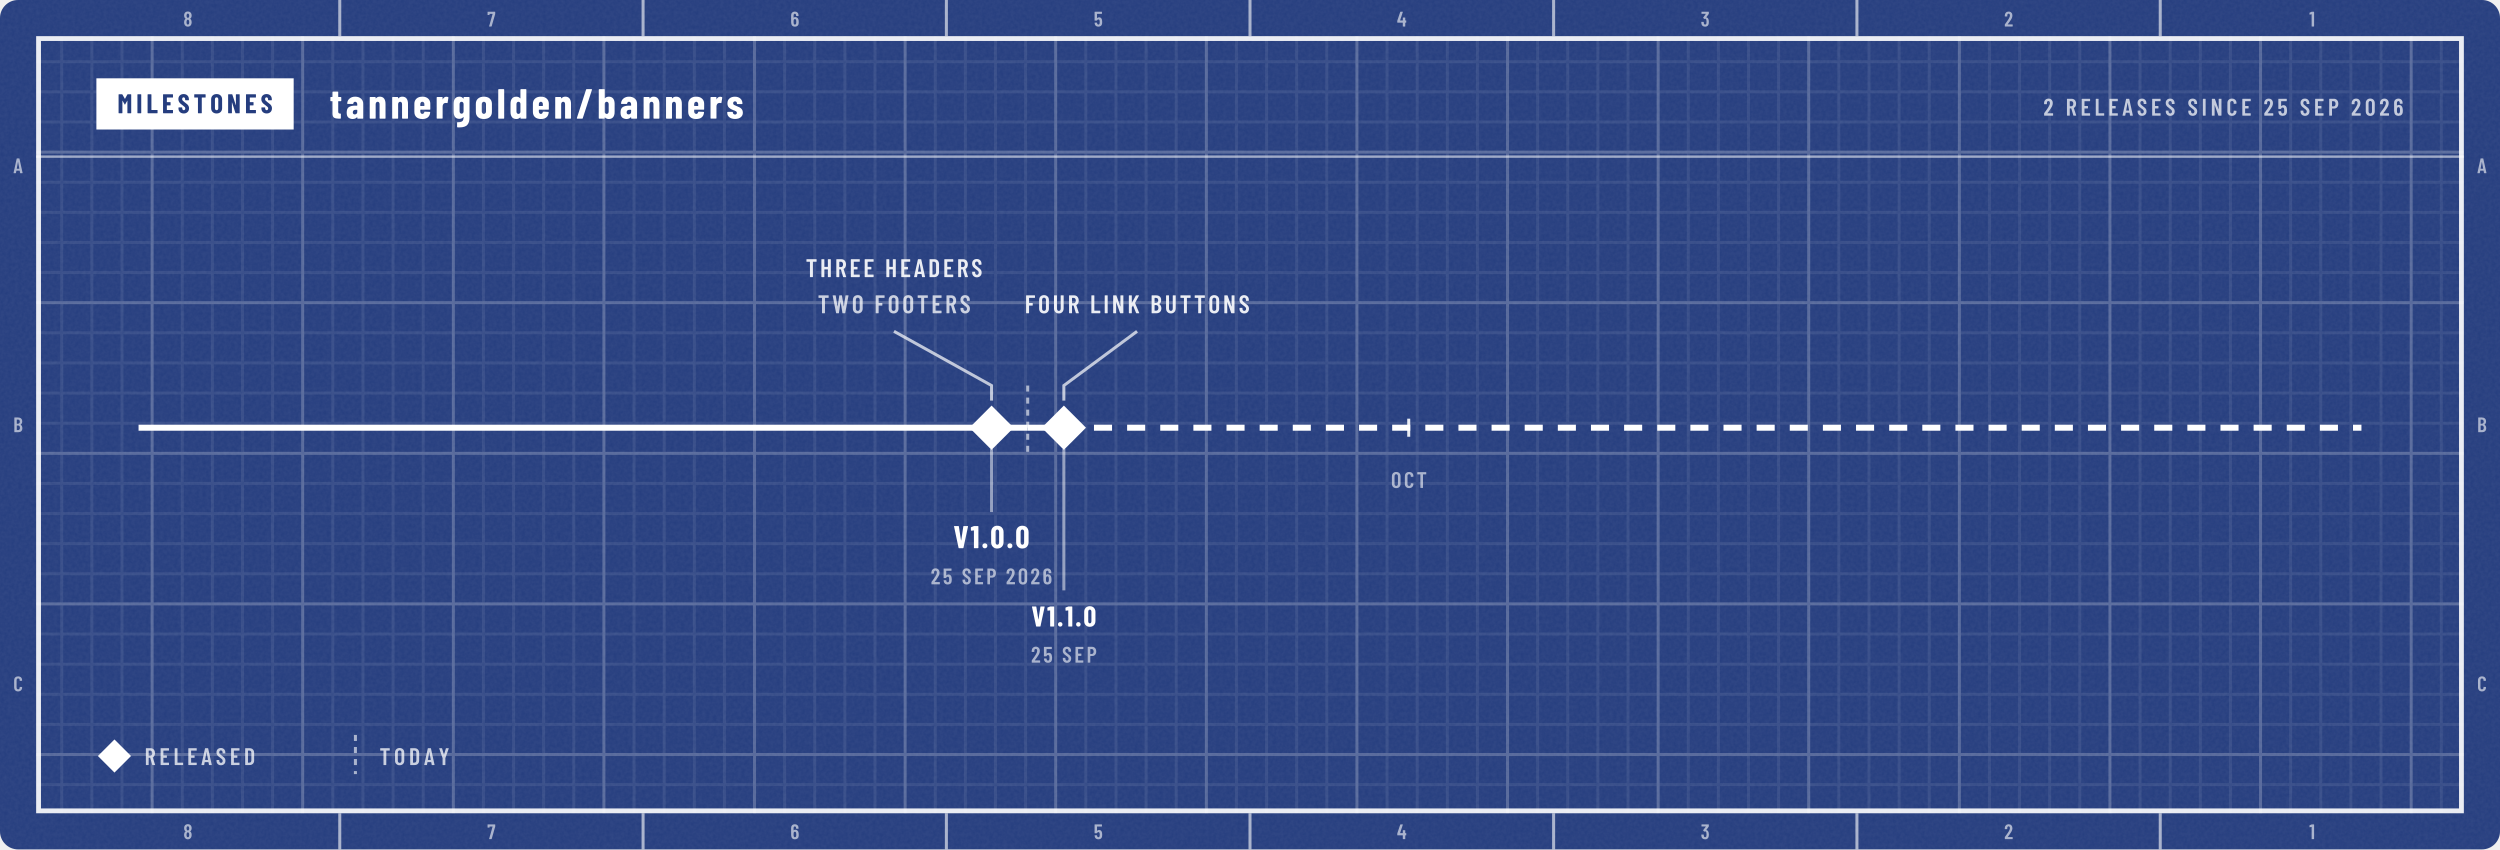
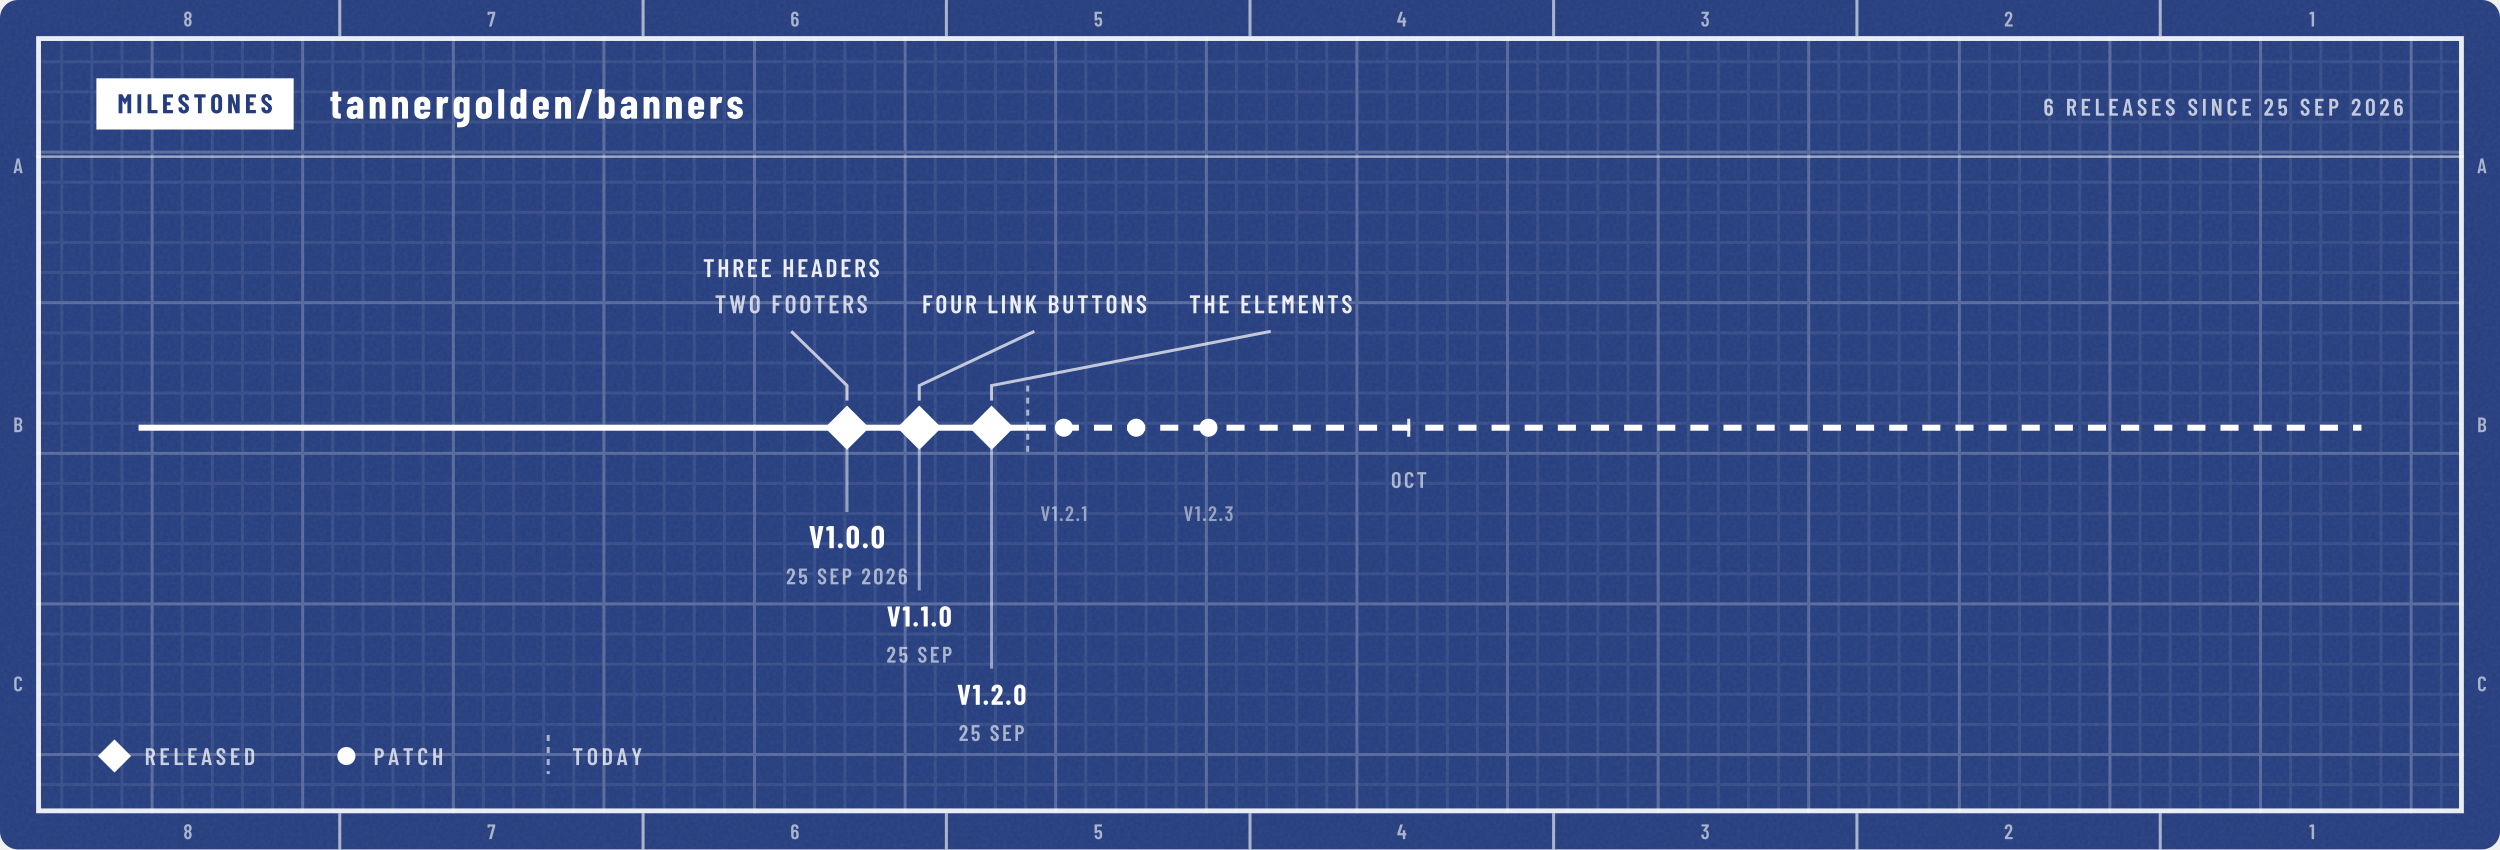
<svg xmlns="http://www.w3.org/2000/svg" width="830" height="282" viewBox="0 0 830 282" role="img" aria-labelledby="t d">
  <defs>
    <clipPath id="kc1">
      <rect x="0" y="0" width="830" height="282" rx="6" />
    </clipPath>
    <filter id="kn2" x="0" y="0" width="100%" height="100%">
      <feTurbulence type="fractalNoise" baseFrequency=".85" numOctaves="2" stitchTiles="stitch" />
      <feColorMatrix values="0 0 0 0 1 0 0 0 0 1 0 0 0 0 1 0 0 0 0.06 0" />
    </filter>
    <pattern id="kp3" width="10" height="10" patternUnits="userSpaceOnUse">
      <path d="M10 .5H.5V10" fill="none" stroke="#FFFFFF" stroke-opacity="0.075" />
    </pattern>
    <pattern id="kp4" width="50" height="50" patternUnits="userSpaceOnUse">
      <path d="M50 .5H.5V50" fill="none" stroke="#FFFFFF" stroke-opacity="0.16" />
    </pattern>
    <clipPath id="kc5">
      <rect x="12" y="12" width="806" height="258" />
    </clipPath>
+     <path id="m46" d="M35 69Q35 100 55 120Q75 140 106 140Q137 140 156 120Q176 100 176 69Q176 38 156 18Q136 -2 106 -2Q75 -2 55 18Q35 38 35 69Z" />
    <path id="m48" d="M38 183V517Q38 604 89 658Q140 711 224 711Q309 711 360 658Q412 604 412 517V183Q412 96 360 42Q309 -11 224 -11Q140 -11 89 42Q38 96 38 183ZM296 176V524Q296 563 276 586Q257 610 224 610Q192 610 173 586Q154 563 154 524V176Q154 137 173 114Q192 90 224 90Q257 90 276 114Q296 137 296 176Z" />
    <path id="m49" d="M122 700H218Q223 700 226 696Q230 693 230 688V12Q230 7 226 4Q223 0 218 0H126Q121 0 118 4Q114 7 114 12V576Q114 578 112 580Q111 582 109 581L27 565H24Q13 565 13 576L10 643Q10 653 18 657L107 697Q114 700 122 700Z" />
    <path id="m50" d="M173 100H392Q397 100 400 96Q404 93 404 88V12Q404 7 400 4Q397 0 392 0H43Q38 0 34 4Q31 7 31 12V92Q31 101 36 107L75 160Q114 212 152 266Q189 320 215 363Q273 459 273 522Q273 562 256 585Q238 608 209 608Q180 608 163 586Q146 563 147 526V487Q147 482 144 478Q140 475 135 475H41Q36 475 32 478Q29 482 29 487V530Q33 610 84 659Q134 708 214 708Q293 708 342 656Q390 605 390 521Q390 471 373 422Q356 373 319 317Q294 277 260 229Q225 181 214 166Q184 126 170 106Q168 104 169 102Q170 100 173 100Z" />
    <path id="m51" d="M387 218Q387 169 380 134Q368 66 326 29Q283 -8 210 -8Q134 -8 86 32Q38 73 32 143Q30 165 28 207Q28 219 40 219H132Q144 219 144 207Q146 173 148 156Q153 125 169 108Q185 92 210 92Q234 92 250 108Q266 123 271 152Q276 182 276 230Q276 281 269 315Q263 341 248 355Q233 369 210 369Q195 369 183 360Q177 356 174 356Q172 356 166 360L119 408Q115 412 115 417Q115 421 118 425L243 595Q245 597 244 599Q242 601 239 601H49Q44 601 40 604Q37 608 37 613V688Q37 693 40 696Q44 700 49 700H373Q378 700 382 696Q385 693 385 688V609Q385 602 380 594L266 438Q262 432 268 431Q309 426 338 392Q368 358 378 307Q387 267 387 218Z" />
    <path id="m52" d="M443 275V194Q443 189 440 186Q436 182 431 182H401Q396 182 396 177V12Q396 7 392 4Q389 0 384 0H292Q287 0 284 4Q280 7 280 12V177Q280 182 275 182H29Q24 182 20 186Q17 189 17 194V259Q17 268 19 274L158 690Q161 700 171 700H271Q277 700 280 696Q283 693 281 686L153 293Q152 287 157 287H275Q280 287 280 292V412Q280 417 284 420Q287 424 292 424H384Q389 424 392 420Q396 417 396 412V292Q396 287 401 287H431Q436 287 440 284Q443 280 443 275Z" />
    <path id="m53" d="M400 216Q400 175 396 146Q391 72 344 32Q297 -8 219 -8Q145 -8 99 30Q53 68 43 144L40 172Q40 184 52 184H144Q156 184 157 172Q157 166 159 154Q171 92 219 92Q244 92 260 108Q275 124 280 153Q284 178 284 217Q284 254 278 281Q273 307 258 322Q242 336 219 336Q171 336 157 290Q154 279 144 279H51Q46 279 42 282Q39 286 39 291V688Q39 693 42 696Q46 700 51 700H377Q382 700 386 696Q389 693 389 688V612Q389 607 386 604Q382 600 377 600H160Q155 600 155 595V400Q155 397 157 396Q159 396 161 398Q178 416 202 426Q227 437 254 437Q314 437 350 398Q387 360 394 290Q400 259 400 216Z" />
    <path id="m54" d="M401 216Q401 193 399 151Q394 75 346 34Q299 -8 221 -8Q147 -8 101 30Q55 69 46 144Q40 171 40 207L39 532Q39 613 88 660Q138 708 219 708Q295 708 343 660Q391 612 391 532V507Q391 502 388 498Q384 495 379 495H287Q282 495 278 498Q275 502 275 507V526Q275 560 258 582Q242 605 219 605Q191 605 174 583Q156 561 156 526V423Q156 420 158 419Q160 418 162 420Q191 447 234 447Q303 447 346 403Q389 359 396 286Q401 253 401 216ZM284 224Q284 250 279 295Q267 353 220 353Q196 353 180 338Q165 322 160 292Q156 257 156 224Q156 195 159 157Q164 125 180 108Q195 91 220 91Q245 91 260 109Q276 127 281 160Q284 196 284 224Z" />
    <path id="m55" d="M90 13 255 594Q257 600 251 600H116Q111 600 111 595V559Q111 554 108 550Q104 547 99 547H28Q23 547 20 550Q16 554 16 559L17 688Q17 693 20 696Q24 700 29 700H368Q373 700 376 696Q380 693 380 688V607Q380 603 378 593L211 10Q208 0 197 0H100Q87 0 90 13Z" />
    <path id="m56" d="M325 364Q358 345 375 306Q396 259 396 200Q396 147 380 107Q360 53 318 22Q275 -8 216 -8Q158 -8 116 22Q73 52 53 106Q38 148 38 200Q38 259 56 301Q71 341 109 363Q113 366 109 369Q76 390 58 427Q38 470 38 523Q38 581 58 620Q78 664 120 688Q161 712 216 712Q270 712 312 688Q353 665 374 621Q396 579 396 523Q396 471 376 429Q358 392 325 371Q319 367 325 364ZM159 559Q152 541 152 513Q152 483 162 456Q169 435 183 423Q197 411 216 411Q237 411 252 424Q266 436 273 459Q281 483 281 513Q281 547 271 568Q264 589 250 600Q236 612 216 612Q198 612 184 602Q171 591 164 573ZM281 206Q281 244 272 271Q266 295 252 308Q237 322 216 322Q195 322 180 308Q166 294 160 268Q152 242 152 208Q152 177 158 151Q163 123 178 108Q194 92 216 92Q239 92 255 108Q271 124 276 153Q281 180 281 206Z" />
    <path id="m65" d="M325 11 306 116Q306 121 300 121H154Q148 121 148 116L129 11Q128 0 116 0H25Q11 0 14 13L162 689Q164 700 175 700H281Q292 700 294 689L442 13V9Q442 0 431 0H338Q326 0 325 11ZM171 212H282Q288 212 287 217L229 533Q228 536 226 536Q224 536 223 533L166 217Q165 212 171 212Z" />
    <path id="m66" d="M242 0H66Q61 0 58 4Q54 7 54 12V688Q54 693 58 696Q61 700 66 700H224Q319 700 373 652Q427 604 427 512Q427 409 354 365Q349 362 352 359Q391 334 413 292Q435 250 435 192Q435 100 382 50Q328 0 242 0ZM170 595V409Q170 404 175 404H226Q267 404 290 429Q313 454 313 500Q313 548 290 574Q267 600 226 600H175Q170 600 170 595ZM319 208Q319 260 296 290Q273 319 233 319H175Q170 319 170 314V106Q170 101 175 101H233Q273 101 296 129Q319 157 319 208Z" />
    <path id="m67" d="M42 180V521Q42 607 94 658Q145 708 230 708Q316 708 368 658Q420 607 420 521V509Q420 504 416 500Q413 496 408 496L315 492Q303 492 303 504V529Q303 564 283 586Q263 608 230 608Q198 608 178 586Q158 564 158 529V171Q158 136 178 114Q198 92 230 92Q263 92 283 114Q303 136 303 171V196Q303 201 306 204Q310 208 315 208L408 204Q413 204 416 200Q420 197 420 192V180Q420 95 368 44Q316 -8 230 -8Q145 -8 94 44Q42 95 42 180Z" />
    <path id="m68" d="M54 12V688Q54 693 58 696Q61 700 66 700H237Q323 700 374 648Q426 596 426 509V191Q426 104 374 52Q323 0 237 0H66Q61 0 58 4Q54 7 54 12ZM175 100 235 101Q268 101 288 128Q309 154 310 198V502Q310 547 290 574Q269 600 234 600H175Q170 600 170 595V105Q170 100 175 100Z" />
    <path id="m69" d="M391 600H175Q170 600 170 595V406Q170 401 175 401H303Q308 401 312 398Q315 394 315 389V312Q315 307 312 304Q308 300 303 300H175Q170 300 170 295V105Q170 100 175 100H391Q396 100 400 96Q403 93 403 88V12Q403 7 400 4Q396 0 391 0H66Q61 0 58 4Q54 7 54 12V688Q54 693 58 696Q61 700 66 700H391Q396 700 400 696Q403 693 403 688V612Q403 607 400 604Q396 600 391 600Z" />
    <path id="m70" d="M390 600H175Q170 600 170 595V406Q170 401 175 401H302Q307 401 310 398Q314 394 314 389V312Q314 307 310 304Q307 300 302 300H175Q170 300 170 295V12Q170 7 166 4Q163 0 158 0H66Q61 0 58 4Q54 7 54 12V688Q54 693 58 696Q61 700 66 700H390Q395 700 398 696Q402 693 402 688V612Q402 607 398 604Q395 600 390 600Z" />
    <path id="m72" d="M319 700H411Q416 700 420 696Q423 693 423 688V12Q423 7 420 4Q416 0 411 0H319Q314 0 310 4Q307 7 307 12V295Q307 300 302 300H175Q170 300 170 295V12Q170 7 166 4Q163 0 158 0H66Q61 0 58 4Q54 7 54 12V688Q54 693 58 696Q61 700 66 700H158Q163 700 166 696Q170 693 170 688V406Q170 401 175 401H302Q307 401 307 406V688Q307 693 310 696Q314 700 319 700Z" />
    <path id="m73" d="M54 12V688Q54 693 58 696Q61 700 66 700H158Q163 700 166 696Q170 693 170 688V12Q170 7 166 4Q163 0 158 0H66Q61 0 58 4Q54 7 54 12Z" />
    <path id="m75" d="M54 12V688Q54 693 58 696Q61 700 66 700H158Q163 700 166 696Q170 693 170 688V412Q170 408 172 408Q174 407 176 410L326 691Q331 700 341 700H440Q447 700 449 696Q451 692 448 686L298 405Q297 401 297 399L459 14Q460 12 460 8Q460 0 450 0H351Q340 0 337 9L219 298Q218 301 216 300Q214 300 212 298L172 231Q170 227 170 225V12Q170 7 166 4Q163 0 158 0H66Q61 0 58 4Q54 7 54 12Z" />
    <path id="m76" d="M54 12V688Q54 693 58 696Q61 700 66 700H158Q163 700 166 696Q170 693 170 688V105Q170 100 175 100H391Q396 100 400 96Q403 93 403 88V12Q403 7 400 4Q396 0 391 0H66Q61 0 58 4Q54 7 54 12Z" />
+     <path id="m77" d="M383 700H475Q480 700 484 696Q487 693 487 688V12Q487 7 484 4Q480 0 475 0H383Q378 0 374 4Q371 7 371 12V484Q371 488 369 488Q367 488 365 485L278 327Q273 319 269 319Q265 319 260 327L173 485Q171 488 169 488Q167 488 167 484V12Q167 7 164 4Q160 0 155 0H63Q58 0 54 4Q51 7 51 12V688Q51 693 54 696Q58 700 63 700H155Q165 700 170 692L267 521Q270 517 273 521L368 692Q373 700 383 700Z" />
    <path id="m78" d="M350 700H441Q446 700 450 696Q453 693 453 688V12Q453 7 450 4Q446 0 441 0H336Q326 0 323 10L174 434Q173 437 170 436Q168 436 168 433L169 12Q169 7 166 4Q162 0 157 0H66Q61 0 58 4Q54 7 54 12V688Q54 693 58 696Q61 700 66 700H169Q179 700 182 690L332 269Q333 266 336 266Q338 267 338 270V688Q338 693 342 696Q345 700 350 700Z" />
    <path id="m79" d="M42 182V518Q42 604 94 656Q147 708 233 708Q319 708 372 656Q425 604 425 518V182Q425 96 372 44Q319 -8 233 -8Q147 -8 94 44Q42 96 42 182ZM309 177V523Q309 561 288 584Q267 608 233 608Q199 608 178 584Q158 561 158 523V177Q158 139 178 116Q199 92 233 92Q267 92 288 116Q309 139 309 177Z" />
    <path id="m80" d="M432 495Q432 405 384 350Q337 295 259 295H174Q169 295 169 290V12Q169 7 166 4Q162 0 157 0H65Q60 0 56 4Q53 7 53 12V689Q53 694 56 698Q60 701 65 701H253Q306 701 346 675Q387 649 410 602Q432 555 432 495ZM316 492Q316 542 294 572Q271 601 234 601H174Q169 601 169 596V391Q169 386 174 386H234Q271 386 294 414Q316 443 316 492Z" />
    <path id="m82" d="M318 10 233 297Q231 301 228 301H175Q170 301 170 296V12Q170 7 166 4Q163 0 158 0H66Q61 0 58 4Q54 7 54 12V688Q54 693 58 696Q61 700 66 700H254Q307 700 348 674Q388 649 410 602Q433 556 433 496Q433 434 409 389Q385 344 342 321Q338 320 339 315L437 14Q438 12 438 9Q438 0 427 0H331Q321 0 318 10ZM170 595V396Q170 391 175 391H236Q272 391 294 419Q317 447 317 495Q317 543 294 572Q272 600 236 600H175Q170 600 170 595Z" />
    <path id="m83" d="M34 173V199Q34 204 38 208Q41 211 46 211H137Q142 211 146 208Q149 204 149 199V179Q149 140 168 116Q188 92 219 92Q250 92 270 114Q290 137 290 174Q290 200 279 219Q268 238 248 255Q228 272 184 304Q134 340 104 368Q73 396 52 436Q32 475 32 527Q32 610 82 659Q132 708 214 708Q297 708 348 656Q399 605 399 520V496Q399 491 396 488Q392 484 387 484H297Q292 484 288 488Q285 491 285 496V522Q285 561 266 584Q246 608 214 608Q184 608 165 586Q146 565 146 527Q146 491 166 466Q187 441 247 397Q308 352 339 324Q370 295 387 261Q404 227 404 180Q404 95 353 44Q302 -8 219 -8Q136 -8 85 42Q34 92 34 173Z" />
    <path id="m84" d="M425 688V612Q425 607 422 604Q418 600 413 600H286Q281 600 281 595V12Q281 7 278 4Q274 0 269 0H177Q172 0 168 4Q165 7 165 12V595Q165 600 160 600H40Q35 600 32 604Q28 607 28 612V688Q28 693 32 696Q35 700 40 700H413Q418 700 422 696Q425 693 425 688Z" />
    <path id="m85" d="M50 194V688Q50 693 54 696Q57 700 62 700H154Q159 700 162 696Q166 693 166 688V182Q166 142 186 117Q206 92 239 92Q272 92 292 117Q312 142 312 182V688Q312 693 316 696Q319 700 324 700H416Q421 700 424 696Q428 693 428 688V194Q428 103 376 48Q324 -8 239 -8Q153 -8 102 48Q50 103 50 194Z" />
+     <path id="m86" d="M171 11 28 687 27 691Q27 700 38 700H139Q151 700 152 689L235 208Q236 205 238 205Q240 205 241 208L322 689Q323 700 335 700H433Q446 700 443 687L299 11Q297 0 286 0H184Q173 0 171 11Z" />
    <path id="m87" d="M157 11 24 687 23 691Q23 700 34 700H130Q142 700 143 689L213 272Q214 269 216 269Q218 269 219 272L282 689Q283 700 295 700H375Q387 700 388 689L456 272Q457 269 459 269Q461 269 462 272L525 689Q526 700 538 700H631Q644 700 642 687L515 11Q514 0 502 0H417Q405 0 404 11L337 436Q336 440 334 440Q332 440 331 436L269 11Q268 0 256 0H170Q158 0 157 11Z" />
    <path id="m89" d="M170 13V286L169 292L30 686Q29 688 29 691Q29 700 40 700H136Q147 700 150 690L225 433Q226 430 228 430Q230 430 231 433L306 690Q309 700 320 700H416Q422 700 425 696Q428 693 426 686L287 292L286 286V13Q286 8 282 4Q279 1 274 1H182Q177 1 174 4Q170 8 170 13Z" />
    <path id="n46" d="M33 75Q33 110 55 132Q77 154 112 154Q147 154 169 132Q191 110 191 75Q191 41 168 18Q146 -4 112 -4Q78 -4 56 18Q33 41 33 75Z" />
    <path id="n47" d="M18 14 237 690Q240 700 250 700H367Q373 700 376 696Q379 693 377 686L158 10Q155 0 145 0H28Q22 0 19 4Q16 7 18 14Z" />
    <path id="n48" d="M30 191V509Q30 600 84 656Q138 711 226 711Q284 711 329 686Q374 661 398 615Q423 569 423 509V191Q423 131 398 85Q374 39 329 14Q284 -11 226 -11Q138 -11 84 44Q30 100 30 191ZM282 183V517Q282 550 266 570Q251 590 226 590Q201 590 186 570Q171 550 171 517V183Q171 150 186 130Q201 110 226 110Q251 110 266 130Q282 150 282 183Z" />
    <path id="n49" d="M115 700H236Q241 700 244 696Q248 693 248 688V12Q248 7 244 4Q241 0 236 0H119Q114 0 110 4Q107 7 107 12V558Q107 562 102 562L25 553H23Q12 553 12 564L9 650Q9 660 18 664L100 697Q108 700 115 700Z" />
+     <path id="n50" d="M200 121H409Q414 121 418 118Q421 114 421 109V12Q421 7 418 4Q414 0 409 0H39Q34 0 30 4Q27 7 27 12V113Q27 122 32 128Q72 181 88 200Q176 313 213 371Q267 457 267 516Q267 550 254 568Q240 587 217 587Q194 587 180 568Q166 550 167 521V480Q167 475 164 472Q160 468 155 468H36Q31 468 28 472Q24 475 24 480V527Q28 609 83 658Q138 708 223 708Q307 708 358 655Q410 602 410 515Q410 463 394 416Q377 369 340 315Q312 274 244 187L197 127Q195 125 196 123Q197 121 200 121Z" />
    <path id="n69" d="M399 579H190Q185 579 185 574V416Q185 411 190 411H310Q315 411 318 408Q322 404 322 399V302Q322 297 318 294Q315 290 310 290H190Q185 290 185 285V126Q185 121 190 121H399Q404 121 408 118Q411 114 411 109V12Q411 7 408 4Q404 0 399 0H56Q51 0 48 4Q44 7 44 12V688Q44 693 48 696Q51 700 56 700H399Q404 700 408 696Q411 693 411 688V591Q411 586 408 582Q404 579 399 579Z" />
    <path id="n73" d="M44 12V688Q44 693 48 696Q51 700 56 700H173Q178 700 182 696Q185 693 185 688V12Q185 7 182 4Q178 0 173 0H56Q51 0 48 4Q44 7 44 12Z" />
    <path id="n76" d="M44 12V688Q44 693 48 696Q51 700 56 700H173Q178 700 182 696Q185 693 185 688V126Q185 121 190 121H400Q405 121 408 118Q412 114 412 109V12Q412 7 408 4Q405 0 400 0H56Q51 0 48 4Q44 7 44 12Z" />
    <path id="n77" d="M379 700H495Q500 700 504 696Q507 693 507 688V12Q507 7 504 4Q500 0 495 0H378Q373 0 370 4Q366 7 366 12V461Q366 465 364 465Q362 465 360 462L282 324Q277 316 274 316Q271 316 266 324L188 462Q186 465 184 465Q182 465 182 461V12Q182 7 178 4Q175 0 170 0H53Q48 0 44 4Q41 7 41 12V688Q41 693 44 696Q48 700 53 700H168Q178 700 183 692L272 533Q275 529 278 533L364 692Q368 700 379 700Z" />
    <path id="n78" d="M342 700H458Q463 700 466 696Q470 693 470 688V12Q470 7 466 4Q463 0 458 0H326Q316 0 313 10L189 397Q188 400 186 400Q183 399 183 396L184 12Q184 7 180 4Q177 0 172 0H56Q51 0 48 4Q44 7 44 12V688Q44 693 48 696Q51 700 56 700H187Q197 700 200 690L325 303Q326 300 328 300Q331 301 331 304L330 688Q330 693 334 696Q337 700 342 700Z" />
    <path id="n79" d="M34 190V510Q34 600 89 654Q144 708 236 708Q328 708 384 654Q439 600 439 510V190Q439 100 384 46Q328 -8 236 -8Q144 -8 89 46Q34 100 34 190ZM298 184V516Q298 548 281 568Q264 587 236 587Q208 587 192 568Q175 548 175 516V184Q175 152 192 132Q208 113 236 113Q264 113 281 132Q298 152 298 184Z" />
    <path id="n83" d="M30 175V204Q30 209 34 212Q37 216 42 216H157Q162 216 166 212Q169 209 169 204V182Q169 151 185 132Q201 113 225 113Q249 113 265 131Q281 149 281 178Q281 208 261 230Q241 251 183 293Q133 329 102 357Q71 385 49 426Q27 467 27 521Q27 606 80 657Q133 708 220 708Q308 708 362 655Q415 602 415 516V492Q415 487 412 484Q408 480 403 480H288Q283 480 280 484Q276 487 276 492V519Q276 550 260 568Q245 587 220 587Q196 587 181 570Q166 552 166 521Q166 491 185 468Q204 445 260 404Q322 358 354 330Q385 301 402 266Q420 232 420 184Q420 96 366 44Q312 -8 224 -8Q166 -8 122 15Q78 38 54 80Q30 121 30 175Z" />
    <path id="n84" d="M444 688V591Q444 586 440 582Q437 579 432 579H307Q302 579 302 574V12Q302 7 298 4Q295 0 290 0H173Q168 0 164 4Q161 7 161 12V574Q161 579 156 579H36Q31 579 28 582Q24 586 24 591V688Q24 693 28 696Q31 700 36 700H432Q437 700 440 696Q444 693 444 688Z" />
    <path id="n86" d="M166 11 23 687 22 691Q22 700 33 700H162Q174 700 175 689L244 249Q245 245 247 245Q249 245 250 249L317 689Q318 700 330 700H455Q468 700 465 687L321 11Q319 0 308 0H179Q168 0 166 11Z" />
    <path id="n97" d="M415 355V12Q415 7 412 4Q408 0 403 0H286Q281 0 278 4Q274 7 274 12V34Q274 37 272 38Q270 39 268 36Q235 -6 166 -8Q108 -8 66 24Q23 56 23 146Q23 239 74 274Q126 309 223 309H269Q274 309 274 314V339Q274 366 260 384Q245 401 223 401Q206 401 194 390Q183 380 180 361Q179 349 167 349L47 350Q35 350 35 362Q40 435 92 478Q144 522 224 522Q309 522 362 476Q415 430 415 355ZM274 158V205Q274 210 269 210H228Q201 210 184 194Q168 179 168 152Q168 127 180 114Q193 101 214 101Q237 101 256 116Q274 132 274 158Z" />
    <path id="n98" d="M414 354V160Q414 81 379 36Q344 -8 275 -8Q219 -8 185 30Q183 32 181 32Q179 31 179 28V12Q179 7 176 4Q172 0 167 0H50Q45 0 42 4Q38 7 38 12V688Q38 693 42 696Q45 700 50 700H167Q172 700 176 696Q179 693 179 688V485Q179 483 181 483Q185 483 189 488Q223 522 275 522Q343 522 378 478Q414 435 414 354ZM226 401Q208 401 195 389Q182 377 179 357V157Q182 137 195 125Q208 113 226 113Q247 113 260 129Q273 145 273 170V344Q273 369 260 385Q247 401 226 401Z" />
    <path id="n100" d="M278 700H395Q400 700 404 696Q407 693 407 688V12Q407 7 404 4Q400 0 395 0H278Q273 0 270 4Q266 7 266 12V28Q266 31 264 32Q262 32 260 30Q226 -8 170 -8Q101 -8 66 36Q31 81 31 160V354Q31 435 66 478Q102 522 170 522Q192 522 216 514Q240 505 260 483Q262 481 264 482Q266 482 266 485V688Q266 693 270 696Q273 700 278 700ZM266 157V357Q263 377 250 389Q237 401 219 401Q198 401 185 385Q172 369 172 344V170Q172 145 185 129Q198 113 219 113Q237 113 250 125Q263 137 266 157Z" />
    <path id="n101" d="M397 213H177Q172 213 172 208V171Q172 146 186 130Q199 113 220 113Q239 113 251 126Q263 138 267 157Q270 167 280 167L395 161Q400 161 404 158Q407 154 406 148Q399 71 352 32Q306 -8 220 -8Q131 -8 81 36Q31 81 31 160V354Q31 430 82 476Q132 522 220 522Q308 522 358 476Q409 430 409 354V225Q409 220 406 216Q402 213 397 213ZM172 344V305Q172 300 177 300H263Q268 300 268 305V344Q268 369 254 385Q241 401 220 401Q199 401 186 385Q172 369 172 344Z" />
    <path id="n103" d="M279 514H396Q401 514 404 510Q408 507 408 502V24Q408 -87 356 -147Q303 -207 167 -207Q140 -207 125 -206Q113 -205 113 -193V-95Q113 -82 126 -84Q185 -86 216 -72Q246 -59 256 -32Q267 -5 267 39Q267 42 265 42Q263 42 261 39Q243 15 218 6Q192 -4 168 -4Q99 -4 65 40Q31 85 31 164V354Q31 435 66 478Q100 522 168 522Q229 522 261 477Q263 474 265 475Q267 476 267 479V502Q267 507 270 510Q274 514 279 514ZM267 175V344Q267 369 254 385Q240 401 219 401Q198 401 185 385Q172 369 172 344V175Q172 150 185 134Q198 118 219 118Q240 118 254 134Q267 150 267 175Z" />
    <path id="n108" d="M34 12V688Q34 693 38 696Q41 700 46 700H163Q168 700 172 696Q175 693 175 688V12Q175 7 172 4Q168 0 163 0H46Q41 0 38 4Q34 7 34 12Z" />
    <path id="n110" d="M413 351V12Q413 7 410 4Q406 0 401 0H284Q279 0 276 4Q272 7 272 12V340Q272 369 260 385Q249 401 227 401Q204 401 192 384Q179 368 179 338V12Q179 7 176 4Q172 0 167 0H50Q45 0 42 4Q38 7 38 12V502Q38 507 42 510Q45 514 50 514H167Q172 514 176 510Q179 507 179 502V483Q179 480 182 480Q184 480 188 484Q220 522 277 522Q345 522 379 477Q413 432 413 351Z" />
    <path id="n111" d="M31 160V354Q31 430 82 476Q133 522 221 522Q310 522 361 476Q412 430 412 354V160Q412 82 362 37Q311 -8 221 -8Q132 -8 82 37Q31 82 31 160ZM271 171V344Q271 369 257 385Q243 401 221 401Q199 401 186 385Q172 369 172 344V171Q172 146 186 130Q199 114 221 114Q243 114 257 130Q271 146 271 171Z" />
    <path id="n114" d="M310 510Q318 505 316 495L297 378Q296 367 283 370Q272 374 256 374Q241 374 230 370Q207 366 193 342Q179 319 179 288V13Q179 8 176 4Q172 1 167 1H50Q45 1 42 4Q38 8 38 13V502Q38 507 42 510Q45 514 50 514H167Q172 514 176 510Q179 507 179 502V463Q179 459 180 458Q182 458 184 461Q211 520 268 520Q295 520 310 510Z" />
    <path id="n115" d="M24 142V149Q24 154 28 158Q31 161 36 161H146Q151 161 154 158Q158 154 158 149V146Q158 125 173 112Q188 98 210 98Q230 98 242 110Q253 121 253 139Q253 161 234 174Q215 186 192 194Q168 203 159 206Q104 226 66 262Q29 297 29 364Q29 437 77 479Q125 521 205 521Q288 521 336 477Q385 433 385 358Q385 353 382 350Q378 346 373 346H266Q261 346 258 350Q254 353 254 358V366Q254 386 242 398Q229 411 209 411Q188 411 176 398Q164 384 164 366Q164 342 184 328Q205 315 247 299Q290 283 320 266Q351 250 373 220Q395 189 395 143Q395 74 344 34Q294 -7 210 -7Q125 -7 74 34Q24 74 24 142Z" />
    <path id="n116" d="M260 415H204Q199 415 199 410V172Q199 143 210 132Q221 121 243 122H250Q255 122 258 118Q262 115 262 110V12Q262 7 258 4Q255 0 250 0H210Q137 0 100 24Q63 49 63 118V410Q63 415 58 415H25Q20 415 16 418Q13 422 13 427V502Q13 507 16 510Q20 514 25 514H58Q63 514 63 519V630Q63 635 66 638Q70 642 75 642H187Q192 642 196 638Q199 635 199 630V519Q199 514 204 514H260Q265 514 268 510Q272 507 272 502V427Q272 422 268 418Q265 415 260 415Z" />
  </defs>
  <rect y="0" width="830" height="282" rx="6" fill="#253D7E" />
  <rect y="0" width="830" height="282" clip-path="url(#kc1)" filter="url(#kn2)" />
  <g clip-path="url(#kc5)">
    <rect y="0" width="830" height="282" fill="url(#kp3)" />
    <rect y="0" width="830" height="282" fill="url(#kp4)" />
  </g>
  <rect x="12.8" y="12.8" width="804.4" height="256.4" fill="none" stroke="#FFFFFF" stroke-opacity="0.9" stroke-width="1.6" />
  <path d="M112.8 0V12M112.8 270V282M213.5 0V12M213.5 270V282M314.2 0V12M314.2 270V282M415 0V12M415 270V282M515.8 0V12M515.8 270V282M616.5 0V12M616.5 270V282M717.2 0V12M717.2 270V282" stroke="#FFFFFF" stroke-opacity="0.6" />
  <g transform="scale(0.007 -0.007)" fill="#FFFFFF" fill-opacity="0.6">
    <use href="#m56" x="8694" y="-1257" />
    <use href="#m56" x="8694" y="-39800" />
    <use href="#m55" x="23108" y="-1257" />
    <use href="#m55" x="23108" y="-39800" />
    <use href="#m54" x="37482" y="-1257" />
    <use href="#m54" x="37482" y="-39800" />
    <use href="#m53" x="51875" y="-1257" />
    <use href="#m53" x="51875" y="-39800" />
    <use href="#m52" x="66253" y="-1257" />
    <use href="#m52" x="66253" y="-39800" />
    <use href="#m51" x="80662" y="-1257" />
    <use href="#m51" x="80662" y="-39800" />
    <use href="#m50" x="95055" y="-1257" />
    <use href="#m50" x="95055" y="-39800" />
    <use href="#m49" x="109524" y="-1257" />
    <use href="#m49" x="109524" y="-39800" />
    <use href="#m65" x="629" y="-8214" />
    <use href="#m65" x="117486" y="-8214" />
    <use href="#m66" x="626" y="-20500" />
    <use href="#m66" x="117483" y="-20500" />
    <use href="#m67" x="629" y="-32786" />
    <use href="#m67" x="117486" y="-32786" />
  </g>
  <rect x="32" y="26" width="65.5" height="17" fill="#FFFFFF" />
  <g transform="translate(39 37.6) scale(0.009 -0.009)" fill="#253D7E">
    <use href="#n77" x="0" />
    <use href="#n73" x="692" />
    <use href="#n76" x="1067" />
    <use href="#n69" x="1637" />
    <use href="#n83" x="2220" />
    <use href="#n84" x="2808" />
    <use href="#n79" x="3421" />
    <use href="#n78" x="4038" />
    <use href="#n69" x="4697" />
    <use href="#n83" x="5279" />
  </g>
  <g transform="translate(109.5 39.4) scale(0.014 -0.014)" fill="#FFFFFF">
    <use href="#n116" x="0" />
    <use href="#n97" x="377" />
    <use href="#n110" x="908" />
    <use href="#n110" x="1441" />
    <use href="#n101" x="1974" />
    <use href="#n114" x="2496" />
    <use href="#n103" x="2905" />
    <use href="#n111" x="3432" />
    <use href="#n108" x="3960" />
    <use href="#n100" x="4254" />
    <use href="#n101" x="4785" />
    <use href="#n110" x="5307" />
    <use href="#n47" x="5840" />
    <use href="#n98" x="6340" />
    <use href="#n97" x="6871" />
    <use href="#n110" x="7403" />
    <use href="#n110" x="7935" />
    <use href="#n101" x="8468" />
    <use href="#n114" x="8990" />
    <use href="#n115" x="9400" />
  </g>
  <g transform="translate(678.4 38.4) scale(0.008 -0.008)" fill="#FFFFFF" fill-opacity="0.72">
-     <use href="#m50" x="0" />
-     <use href="#m82" x="925" />
-     <use href="#m69" x="1536" />
-     <use href="#m76" x="2121" />
-     <use href="#m69" x="2686" />
-     <use href="#m65" x="3271" />
-     <use href="#m83" x="3877" />
-     <use href="#m69" x="4461" />
-     <use href="#m83" x="5046" />
-     <use href="#m83" x="5980" />
-     <use href="#m73" x="6564" />
-     <use href="#m78" x="6938" />
-     <use href="#m67" x="7595" />
-     <use href="#m69" x="8202" />
-     <use href="#m50" x="9137" />
-     <use href="#m53" x="9712" />
-     <use href="#m83" x="10640" />
-     <use href="#m69" x="11224" />
-     <use href="#m80" x="11809" />
-     <use href="#m50" x="12766" />
-     <use href="#m48" x="13341" />
-     <use href="#m50" x="13941" />
-     <use href="#m54" x="14516" />
+     <use href="#m54" x="0" />
+     <use href="#m82" x="929" />
+     <use href="#m69" x="1540" />
+     <use href="#m76" x="2125" />
+     <use href="#m69" x="2690" />
+     <use href="#m65" x="3275" />
+     <use href="#m83" x="3881" />
+     <use href="#m69" x="4465" />
+     <use href="#m83" x="5050" />
+     <use href="#m83" x="5984" />
+     <use href="#m73" x="6568" />
+     <use href="#m78" x="6942" />
+     <use href="#m67" x="7599" />
+     <use href="#m69" x="8206" />
+     <use href="#m50" x="9141" />
+     <use href="#m53" x="9716" />
+     <use href="#m83" x="10644" />
+     <use href="#m69" x="11228" />
+     <use href="#m80" x="11813" />
+     <use href="#m50" x="12770" />
+     <use href="#m48" x="13345" />
+     <use href="#m50" x="13945" />
+     <use href="#m54" x="14520" />
  </g>
  <path d="M12 52H818" fill="none" stroke="#FFFFFF" stroke-opacity="0.55" stroke-width=".8" />
  <path d="M46 142H341.2" stroke="#FFFFFF" stroke-width="2" />
  <path d="M341.2 142H784" stroke="#FFFFFF" stroke-width="2" stroke-dasharray="6 5" />
  <g transform="translate(461.8 162) scale(0.0075 -0.0075)" fill="#FFFFFF" fill-opacity="0.6">
    <use href="#m79" x="0" />
    <use href="#m67" x="574" />
    <use href="#m84" x="1137" />
  </g>
  <path d="M467.7 139V145" fill="none" stroke="#FFFFFF" stroke-opacity="0.9" />
  <path d="M341.2 128V152" fill="none" stroke="#FFFFFF" stroke-opacity="0.6" stroke-dasharray="2 2" />
-   <path d="M329.2 149V170" fill="none" stroke="#FFFFFF" stroke-opacity="0.5" />
-   <path d="M329.2 135.5l6.5 6.5l-6.5 6.5l-6.5 -6.5z" fill="#FFFFFF" stroke="#FFFFFF" stroke-width="1.2" />
-   <g transform="translate(316.5 182) scale(0.0105 -0.0105)" fill="#FFFFFF">
+   <path d="M281.2 149V170" fill="none" stroke="#FFFFFF" stroke-opacity="0.5" />
+   <path d="M281.2 135.5l6.5 6.5l-6.5 6.5l-6.5 -6.5z" fill="#FFFFFF" stroke="#FFFFFF" stroke-width="1.2" />
+   <g transform="translate(268.5 182) scale(0.0105 -0.0105)" fill="#FFFFFF">
    <use href="#n86" x="0" />
    <use href="#n49" x="545" />
    <use href="#n46" x="886" />
    <use href="#n48" x="1166" />
    <use href="#n46" x="1677" />
    <use href="#n48" x="1957" />
  </g>
-   <g transform="translate(309 194) scale(0.0075 -0.0075)" fill="#FFFFFF" fill-opacity="0.6">
+   <g transform="translate(261 194) scale(0.0075 -0.0075)" fill="#FFFFFF" fill-opacity="0.6">
    <use href="#m50" x="0" />
    <use href="#m53" x="532" />
    <use href="#m83" x="1373" />
    <use href="#m69" x="1914" />
    <use href="#m80" x="2455" />
    <use href="#m50" x="3326" />
    <use href="#m48" x="3857" />
    <use href="#m50" x="4414" />
    <use href="#m54" x="4946" />
  </g>
-   <path d="M329.2 133V128L296.8 110" fill="none" stroke="#FFFFFF" stroke-opacity="0.7" />
-   <g transform="translate(271.5 104) scale(0.0085 -0.0085)" fill="#FFFFFF" fill-opacity="0.75">
+   <path d="M281.2 133V128L262.7 110" fill="none" stroke="#FFFFFF" stroke-opacity="0.7" />
+   <g transform="translate(237.3 104) scale(0.0085 -0.0085)" fill="#FFFFFF" fill-opacity="0.75">
    <use href="#m84" x="0" />
    <use href="#m87" x="558" />
    <use href="#m79" x="1329" />
    <use href="#m70" x="2208" />
    <use href="#m79" x="2728" />
    <use href="#m79" x="3301" />
    <use href="#m84" x="3874" />
    <use href="#m69" x="4432" />
    <use href="#m82" x="4973" />
    <use href="#m83" x="5540" />
  </g>
-   <g transform="translate(267.5 92) scale(0.0085 -0.0085)" fill="#FFFFFF" fill-opacity="0.9">
+   <g transform="translate(233.4 92) scale(0.0085 -0.0085)" fill="#FFFFFF" fill-opacity="0.9">
    <use href="#m84" x="0" />
    <use href="#m72" x="558" />
    <use href="#m82" x="1141" />
    <use href="#m69" x="1708" />
    <use href="#m69" x="2249" />
    <use href="#m72" x="3095" />
    <use href="#m69" x="3678" />
    <use href="#m65" x="4219" />
    <use href="#m68" x="4781" />
    <use href="#m69" x="5359" />
    <use href="#m82" x="5900" />
    <use href="#m83" x="6467" />
  </g>
-   <path d="M353.2 149V196" fill="none" stroke="#FFFFFF" stroke-opacity="0.5" />
-   <path d="M353.2 135.5l6.5 6.5l-6.5 6.5l-6.5 -6.5z" fill="#FFFFFF" stroke="#FFFFFF" stroke-width="1.2" />
-   <g transform="translate(342.4 208) scale(0.0095 -0.0095)" fill="#FFFFFF">
+   <path d="M305.2 149V196" fill="none" stroke="#FFFFFF" stroke-opacity="0.5" />
+   <path d="M305.2 135.5l6.5 6.5l-6.5 6.5l-6.5 -6.5z" fill="#FFFFFF" stroke="#FFFFFF" stroke-width="1.2" />
+   <g transform="translate(294.4 208) scale(0.0095 -0.0095)" fill="#FFFFFF">
    <use href="#n86" x="0" />
    <use href="#n49" x="551" />
    <use href="#n46" x="898" />
    <use href="#n49" x="1184" />
    <use href="#n46" x="1532" />
    <use href="#n48" x="1818" />
  </g>
-   <g transform="translate(342.3 220) scale(0.0075 -0.0075)" fill="#FFFFFF" fill-opacity="0.6">
+   <g transform="translate(294.3 220) scale(0.0075 -0.0075)" fill="#FFFFFF" fill-opacity="0.6">
    <use href="#m50" x="0" />
    <use href="#m53" x="532" />
    <use href="#m83" x="1373" />
    <use href="#m69" x="1914" />
    <use href="#m80" x="2455" />
  </g>
-   <path d="M353.2 133V128L377.5 110" fill="none" stroke="#FFFFFF" stroke-opacity="0.7" />
-   <g transform="translate(340.2 104) scale(0.0085 -0.0085)" fill="#FFFFFF" fill-opacity="0.9">
+   <path d="M305.2 133V128L343.4 110" fill="none" stroke="#FFFFFF" stroke-opacity="0.7" />
+   <g transform="translate(306.1 104) scale(0.0085 -0.0085)" fill="#FFFFFF" fill-opacity="0.9">
    <use href="#m70" x="0" />
    <use href="#m79" x="521" />
    <use href="#m85" x="1094" />
    <use href="#m82" x="1678" />
    <use href="#m76" x="2550" />
    <use href="#m73" x="3071" />
    <use href="#m78" x="3401" />
    <use href="#m75" x="4014" />
    <use href="#m66" x="4903" />
    <use href="#m85" x="5471" />
    <use href="#m84" x="6055" />
    <use href="#m84" x="6612" />
    <use href="#m79" x="7170" />
    <use href="#m78" x="7743" />
    <use href="#m83" x="8356" />
  </g>
+   <path d="M329.2 149V222" fill="none" stroke="#FFFFFF" stroke-opacity="0.5" />
+   <path d="M329.2 135.5l6.5 6.5l-6.5 6.5l-6.5 -6.5z" fill="#FFFFFF" stroke="#FFFFFF" stroke-width="1.2" />
+   <g transform="translate(317.7 234) scale(0.0095 -0.0095)" fill="#FFFFFF">
+     <use href="#n86" x="0" />
+     <use href="#n49" x="551" />
+     <use href="#n46" x="898" />
+     <use href="#n50" x="1184" />
+     <use href="#n46" x="1686" />
+     <use href="#n48" x="1972" />
+   </g>
+   <g transform="translate(318.3 246) scale(0.0075 -0.0075)" fill="#FFFFFF" fill-opacity="0.6">
+     <use href="#m50" x="0" />
+     <use href="#m53" x="532" />
+     <use href="#m83" x="1373" />
+     <use href="#m69" x="1914" />
+     <use href="#m80" x="2455" />
+   </g>
+   <path d="M329.2 133V128L421.9 110" fill="none" stroke="#FFFFFF" stroke-opacity="0.7" />
+   <g transform="translate(394.8 104) scale(0.0085 -0.0085)" fill="#FFFFFF" fill-opacity="0.9">
+     <use href="#m84" x="0" />
+     <use href="#m72" x="558" />
+     <use href="#m69" x="1141" />
+     <use href="#m69" x="1988" />
+     <use href="#m76" x="2528" />
+     <use href="#m69" x="3049" />
+     <use href="#m77" x="3590" />
+     <use href="#m69" x="4234" />
+     <use href="#m78" x="4775" />
+     <use href="#m84" x="5388" />
+     <use href="#m83" x="5946" />
+   </g>
+   <circle cx="353.2" cy="142" r="3" fill="#FFFFFF" />
+   <g transform="translate(345.4 173) scale(0.007 -0.007)" fill="#FFFFFF" fill-opacity="0.5">
+     <use href="#m86" x="0" />
+     <use href="#m49" x="542" />
+     <use href="#m46" x="888" />
+     <use href="#m50" x="1170" />
+     <use href="#m46" x="1667" />
+     <use href="#m49" x="1949" />
+   </g>
+   <circle cx="377.2" cy="142" r="3" fill="#FFFFFF" />
+   <circle cx="401.2" cy="142" r="3" fill="#FFFFFF" />
+   <g transform="translate(392.9 173) scale(0.007 -0.007)" fill="#FFFFFF" fill-opacity="0.5">
+     <use href="#m86" x="0" />
+     <use href="#m49" x="542" />
+     <use href="#m46" x="888" />
+     <use href="#m50" x="1170" />
+     <use href="#m46" x="1667" />
+     <use href="#m51" x="1949" />
+   </g>
  <path d="M38 245.5l5.5 5.5l-5.5 5.5l-5.5 -5.5z" fill="#FFFFFF" />
  <g transform="translate(48 254) scale(0.008 -0.008)" fill="#FFFFFF" fill-opacity="0.75">
    <use href="#m82" x="0" />
    <use href="#m69" x="611" />
    <use href="#m76" x="1196" />
    <use href="#m69" x="1761" />
    <use href="#m65" x="2346" />
    <use href="#m83" x="2952" />
    <use href="#m69" x="3536" />
    <use href="#m68" x="4121" />
  </g>
-   <path d="M118 244V257" fill="none" stroke="#FFFFFF" stroke-opacity="0.6" stroke-dasharray="2 2" />
-   <g transform="translate(126 254) scale(0.008 -0.008)" fill="#FFFFFF" fill-opacity="0.75">
+   <circle cx="115" cy="251" r="3" fill="#FFFFFF" />
+   <g transform="translate(124 254) scale(0.008 -0.008)" fill="#FFFFFF" fill-opacity="0.75">
+     <use href="#m80" x="0" />
+     <use href="#m65" x="607" />
+     <use href="#m84" x="1213" />
+     <use href="#m67" x="1815" />
+     <use href="#m72" x="2422" />
+   </g>
+   <path d="M182 244V257" fill="none" stroke="#FFFFFF" stroke-opacity="0.6" stroke-dasharray="2 2" />
+   <g transform="translate(190 254) scale(0.008 -0.008)" fill="#FFFFFF" fill-opacity="0.75">
    <use href="#m84" x="0" />
    <use href="#m79" x="602" />
    <use href="#m68" x="1219" />
    <use href="#m65" x="1841" />
    <use href="#m89" x="2447" />
  </g>
</svg>
